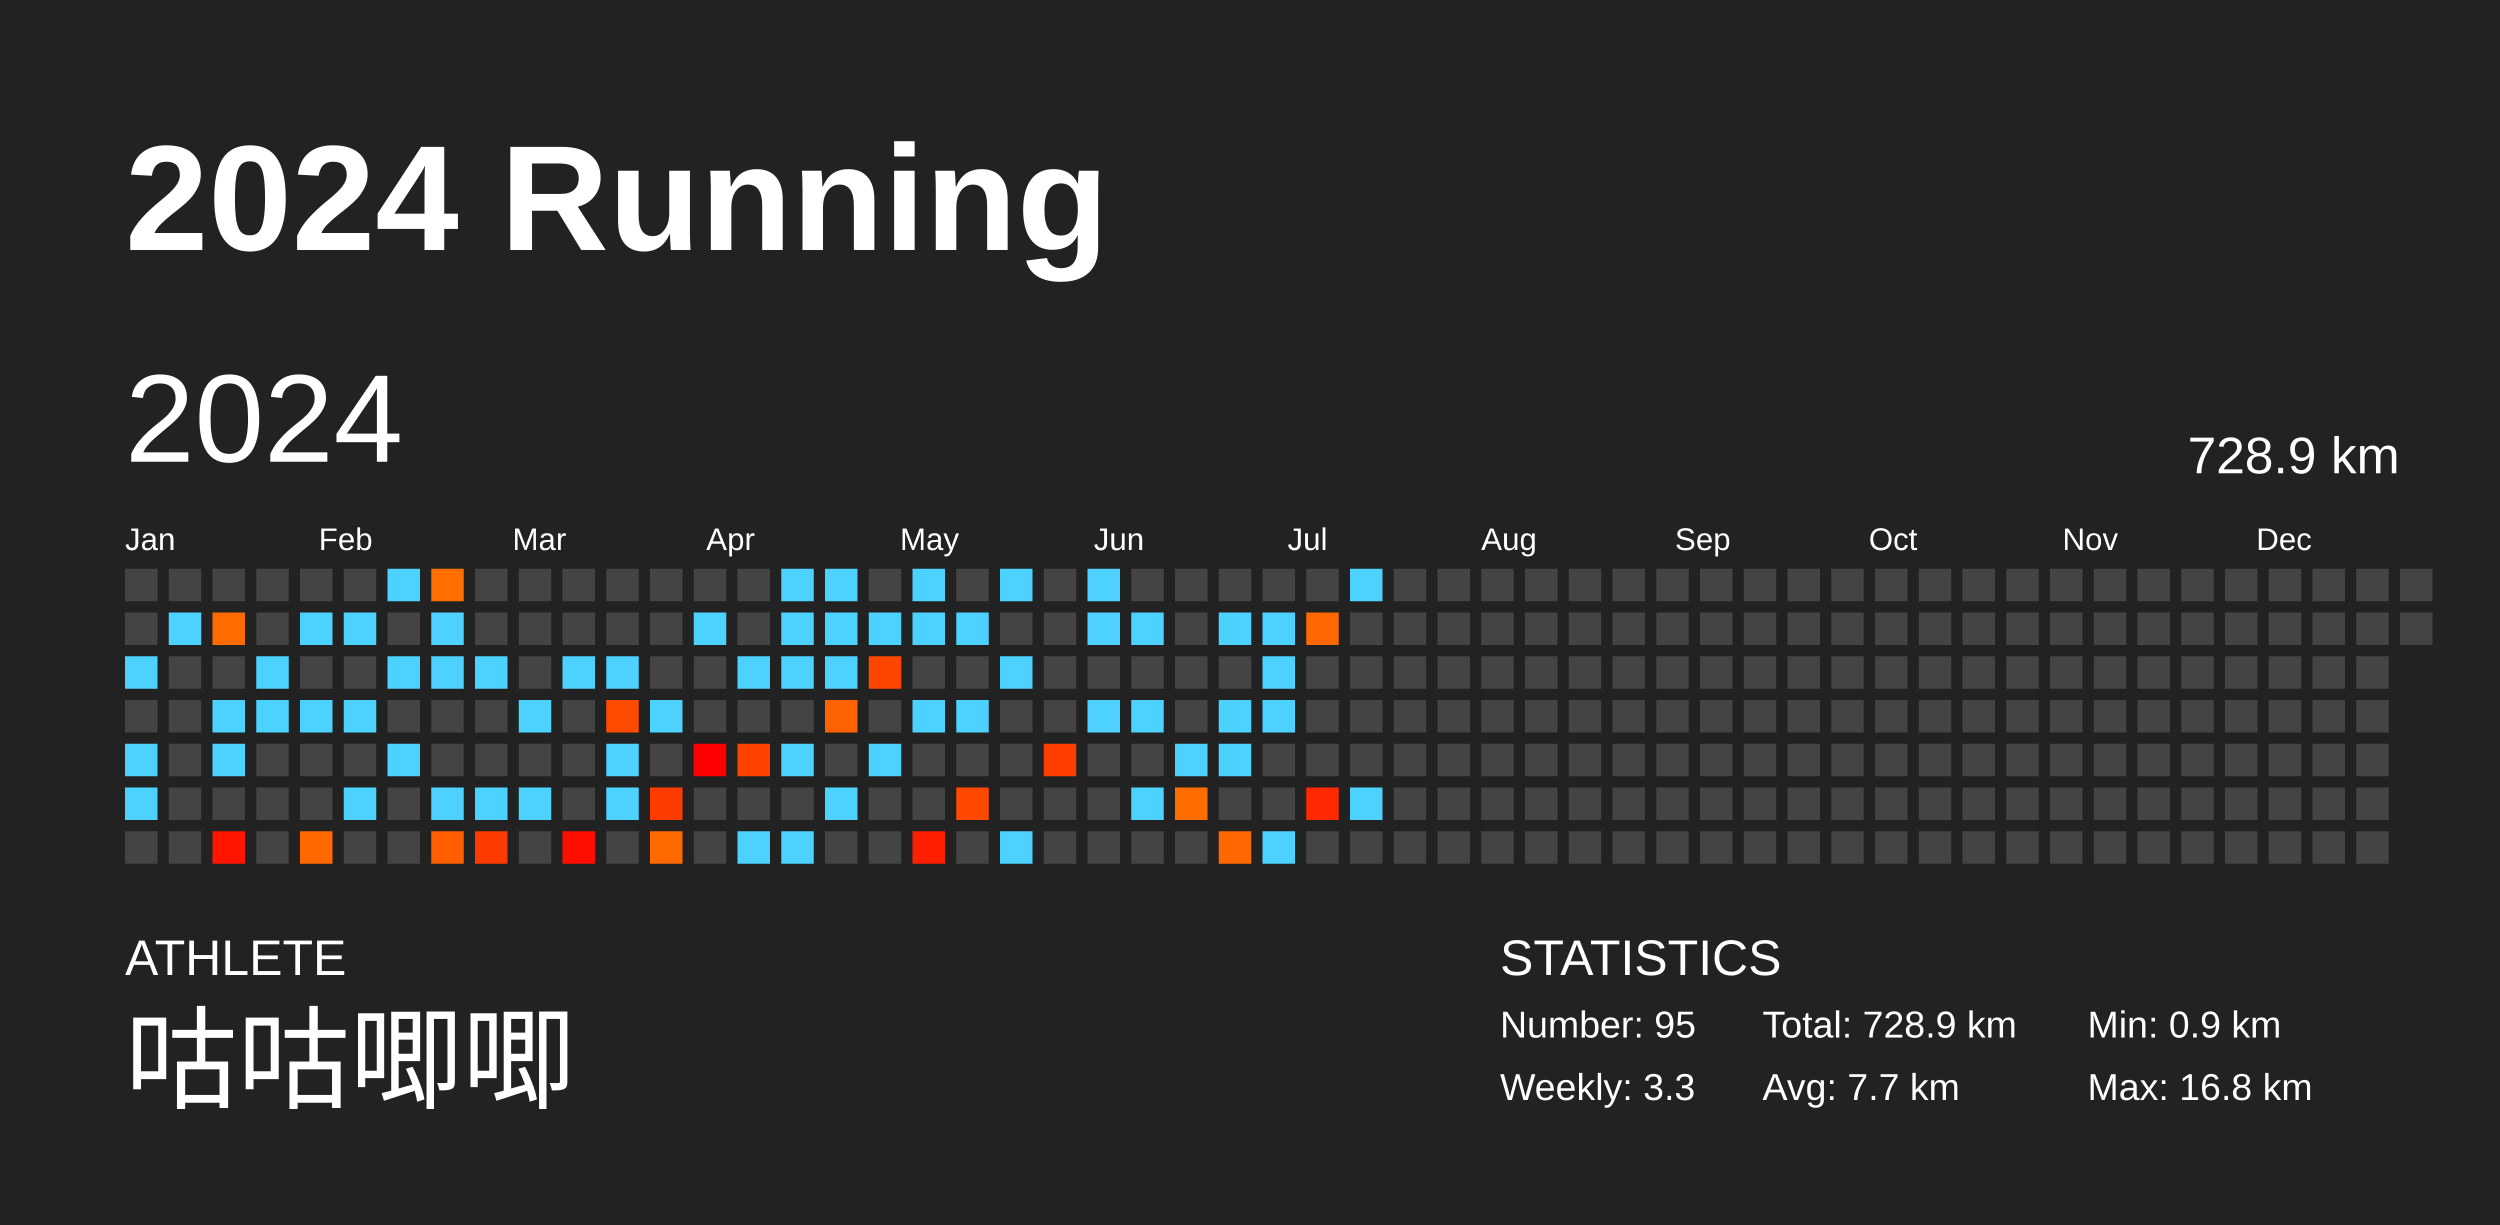
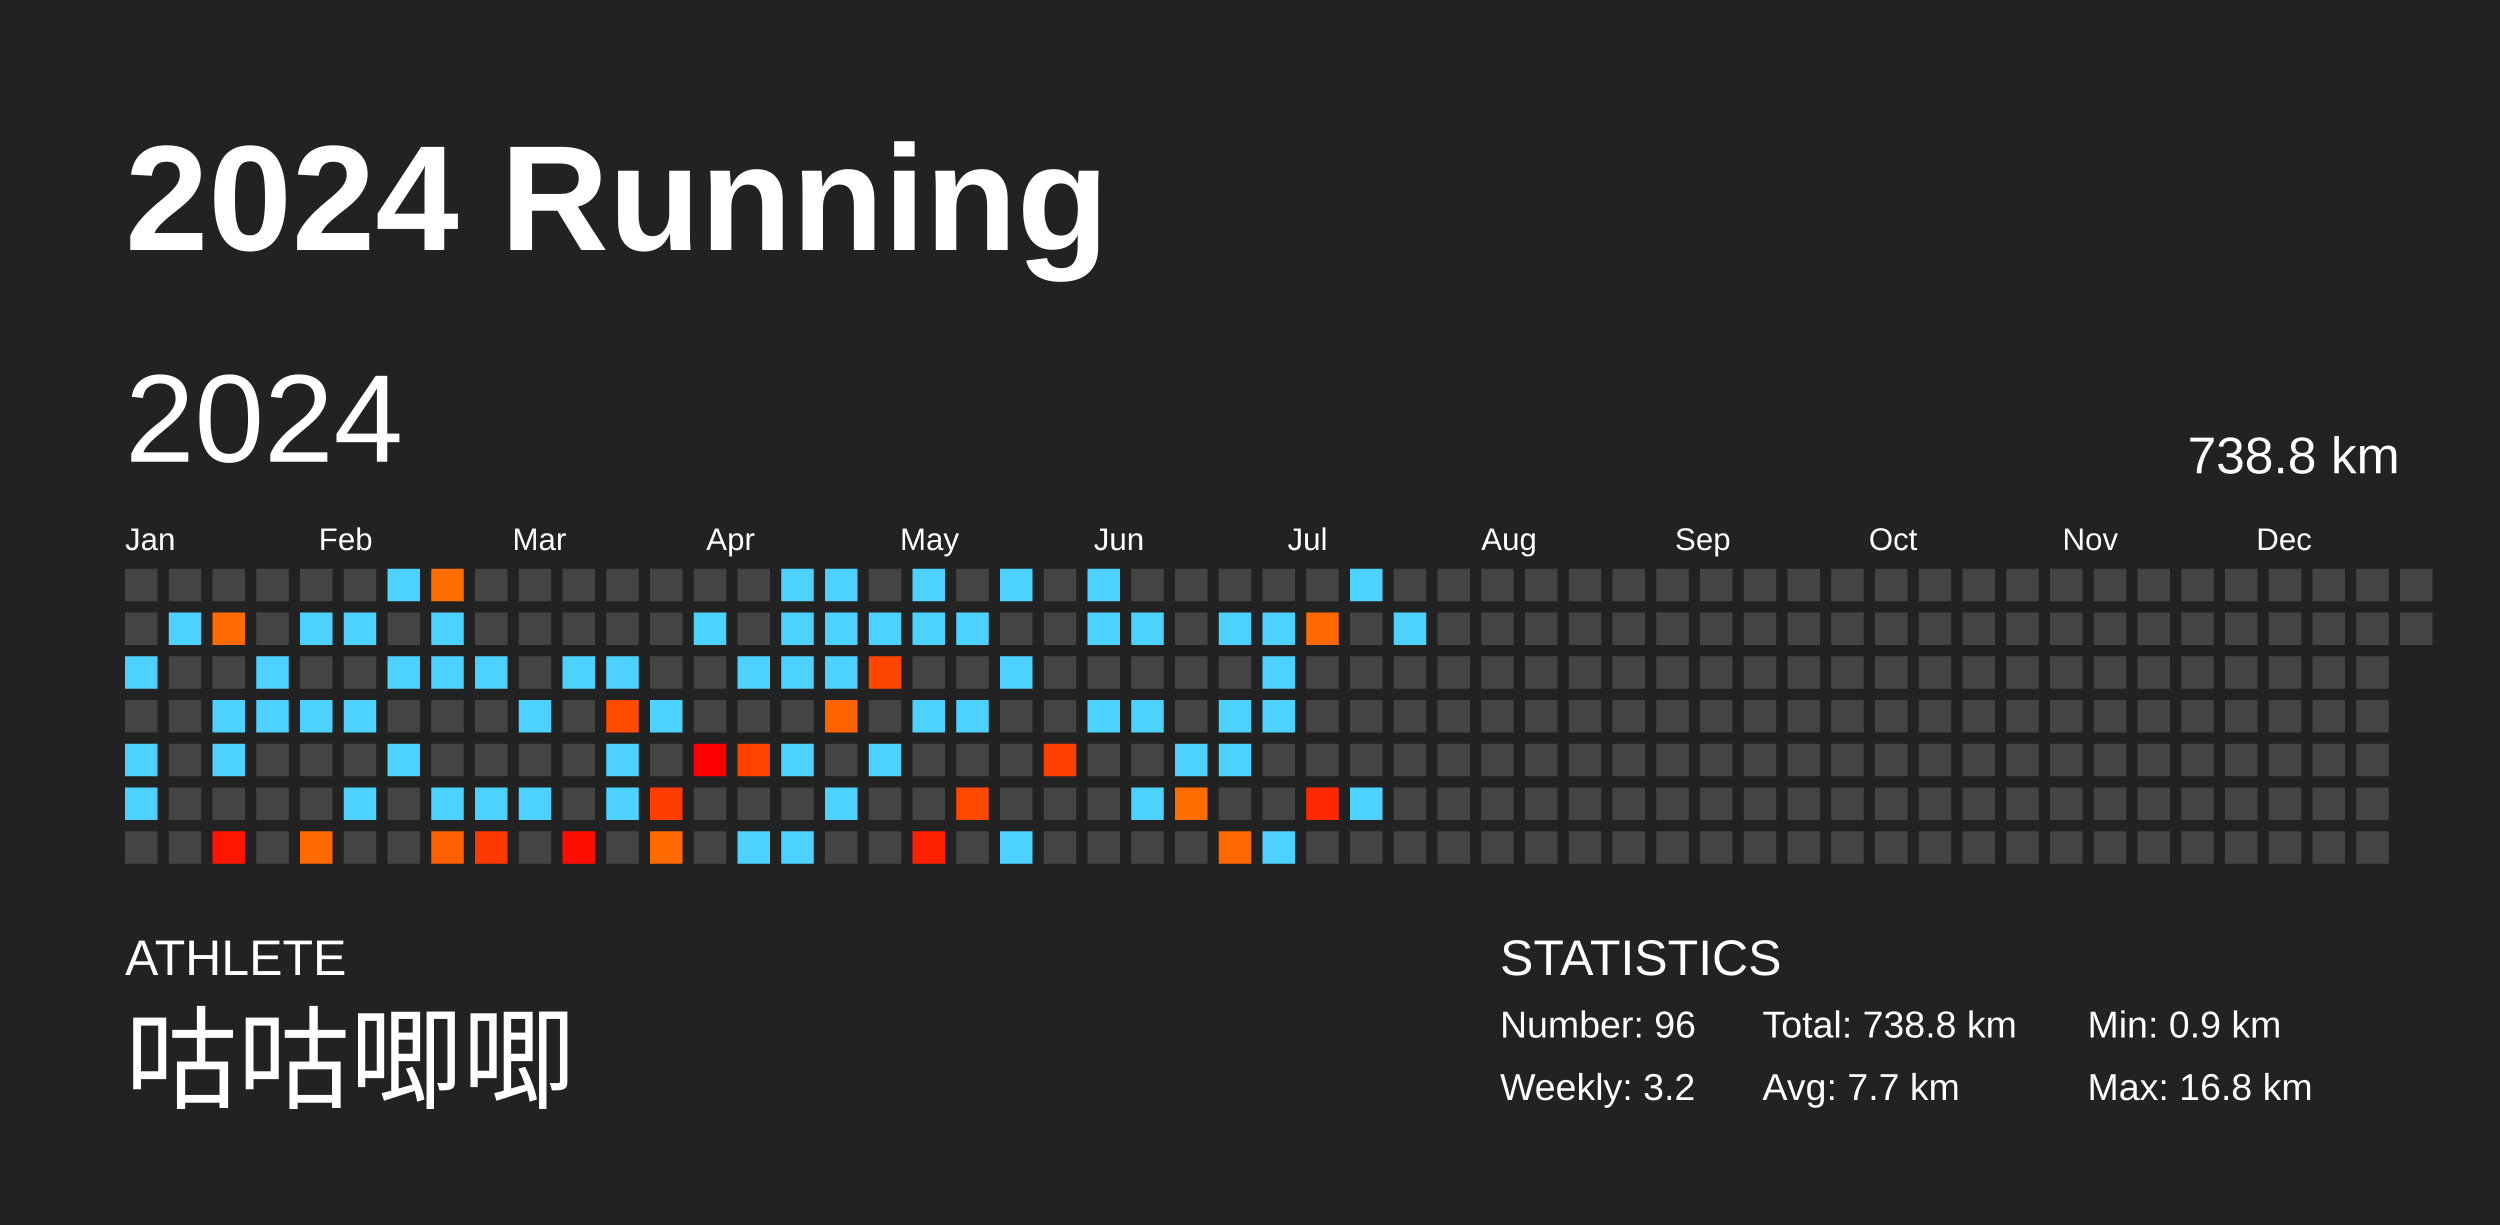
<svg xmlns="http://www.w3.org/2000/svg" baseProfile="full" height="98mm" version="1.1" viewBox="0,0,200,98" width="200mm">
  <defs />
  <rect fill="#222222" height="98" width="200" x="0" y="0" />
  <text fill="#FFFFFF" style="font-size:12px; font-family:Arial; font-weight:bold;" x="10" y="20">2024 Running</text>
  <text fill="#FFFFFF" style="font-size:4px; font-family:Arial" x="10" y="78">ATHLETE</text>
  <text fill="#FFFFFF" style="font-size:9px; font-family:Arial" x="10" y="88">咕咕唧唧</text>
  <text fill="#FFFFFF" style="font-size:4px; font-family:Arial" x="120" y="78">STATISTICS</text>
-   <text fill="#FFFFFF" style="font-size:3px; font-family:Arial" x="120" y="83">Number: 95</text>
-   <text fill="#FFFFFF" style="font-size:3px; font-family:Arial" x="120" y="88">Weekly: 3.3</text>
-   <text fill="#FFFFFF" style="font-size:3px; font-family:Arial" x="141" y="83">Total: 728.9 km</text>
+   <text fill="#FFFFFF" style="font-size:3px; font-family:Arial" x="120" y="83">Number: 96</text>
+   <text fill="#FFFFFF" style="font-size:3px; font-family:Arial" x="120" y="88">Weekly: 3.2</text>
+   <text fill="#FFFFFF" style="font-size:3px; font-family:Arial" x="141" y="83">Total: 738.8 km</text>
  <text fill="#FFFFFF" style="font-size:3px; font-family:Arial" x="141" y="88">Avg: 7.7 km</text>
  <text fill="#FFFFFF" style="font-size:3px; font-family:Arial" x="167" y="83">Min: 0.9 km</text>
  <text fill="#FFFFFF" style="font-size:3px; font-family:Arial" x="167" y="88">Max: 16.8 km</text>
  <text dominant-baseline="hanging" fill="#FFFFFF" style="font-size:10.0px; font-family:Arial;" x="10" y="30">2024</text>
-   <text dominant-baseline="hanging" fill="#FFFFFF" style="font-size:4.125px; font-family:Arial;" x="175" y="35">728.9 km</text>
+   <text dominant-baseline="hanging" fill="#FFFFFF" style="font-size:4.125px; font-family:Arial;" x="175" y="35">738.8 km</text>
  <text fill="#FFFFFF" style="font-size:2.5px; font-family:Arial" x="10.0" y="44">Jan</text>
  <text fill="#FFFFFF" style="font-size:2.5px; font-family:Arial" x="25.5" y="44">Feb</text>
  <text fill="#FFFFFF" style="font-size:2.5px; font-family:Arial" x="41.0" y="44">Mar</text>
  <text fill="#FFFFFF" style="font-size:2.5px; font-family:Arial" x="56.5" y="44">Apr</text>
  <text fill="#FFFFFF" style="font-size:2.5px; font-family:Arial" x="72.0" y="44">May</text>
  <text fill="#FFFFFF" style="font-size:2.5px; font-family:Arial" x="87.5" y="44">Jun</text>
  <text fill="#FFFFFF" style="font-size:2.5px; font-family:Arial" x="103.0" y="44">Jul</text>
  <text fill="#FFFFFF" style="font-size:2.5px; font-family:Arial" x="118.5" y="44">Aug</text>
  <text fill="#FFFFFF" style="font-size:2.5px; font-family:Arial" x="134.0" y="44">Sep</text>
  <text fill="#FFFFFF" style="font-size:2.5px; font-family:Arial" x="149.5" y="44">Oct</text>
  <text fill="#FFFFFF" style="font-size:2.5px; font-family:Arial" x="165.0" y="44">Nov</text>
  <text fill="#FFFFFF" style="font-size:2.5px; font-family:Arial" x="180.5" y="44">Dec</text>
  <rect fill="#444444" height="2.6" width="2.6" x="10.0" y="45.5" />
  <rect fill="#444444" height="2.6" width="2.6" x="10.0" y="49.0" />
  <rect fill="#4dd2ff" height="2.6" width="2.6" x="10.0" y="52.5" />
  <rect fill="#444444" height="2.6" width="2.6" x="10.0" y="56.0" />
  <rect fill="#4dd2ff" height="2.6" width="2.6" x="10.0" y="59.5" />
  <rect fill="#4dd2ff" height="2.6" width="2.6" x="10.0" y="63.0" />
  <rect fill="#444444" height="2.6" width="2.6" x="10.0" y="66.5" />
  <rect fill="#444444" height="2.6" width="2.6" x="13.5" y="45.5" />
  <rect fill="#4dd2ff" height="2.6" width="2.6" x="13.5" y="49.0" />
  <rect fill="#444444" height="2.6" width="2.6" x="13.5" y="52.5" />
  <rect fill="#444444" height="2.6" width="2.6" x="13.5" y="56.0" />
  <rect fill="#444444" height="2.6" width="2.6" x="13.5" y="59.5" />
  <rect fill="#444444" height="2.6" width="2.6" x="13.5" y="63.0" />
  <rect fill="#444444" height="2.6" width="2.6" x="13.5" y="66.5" />
  <rect fill="#444444" height="2.6" width="2.6" x="17.0" y="45.5" />
  <rect fill="#ff6b00" height="2.6" width="2.6" x="17.0" y="49.0" />
  <rect fill="#444444" height="2.6" width="2.6" x="17.0" y="52.5" />
  <rect fill="#4dd2ff" height="2.6" width="2.6" x="17.0" y="56.0" />
  <rect fill="#4dd2ff" height="2.6" width="2.6" x="17.0" y="59.5" />
  <rect fill="#444444" height="2.6" width="2.6" x="17.0" y="63.0" />
  <rect fill="#ff1500" height="2.6" width="2.6" x="17.0" y="66.5" />
  <rect fill="#444444" height="2.6" width="2.6" x="20.5" y="45.5" />
  <rect fill="#444444" height="2.6" width="2.6" x="20.5" y="49.0" />
  <rect fill="#4dd2ff" height="2.6" width="2.6" x="20.5" y="52.5" />
  <rect fill="#4dd2ff" height="2.6" width="2.6" x="20.5" y="56.0" />
  <rect fill="#444444" height="2.6" width="2.6" x="20.5" y="59.5" />
  <rect fill="#444444" height="2.6" width="2.6" x="20.5" y="63.0" />
  <rect fill="#444444" height="2.6" width="2.6" x="20.5" y="66.5" />
  <rect fill="#444444" height="2.6" width="2.6" x="24.0" y="45.5" />
  <rect fill="#4dd2ff" height="2.6" width="2.6" x="24.0" y="49.0" />
  <rect fill="#444444" height="2.6" width="2.6" x="24.0" y="52.5" />
  <rect fill="#4dd2ff" height="2.6" width="2.6" x="24.0" y="56.0" />
  <rect fill="#444444" height="2.6" width="2.6" x="24.0" y="59.5" />
  <rect fill="#444444" height="2.6" width="2.6" x="24.0" y="63.0" />
  <rect fill="#ff6900" height="2.6" width="2.6" x="24.0" y="66.5" />
  <rect fill="#444444" height="2.6" width="2.6" x="27.5" y="45.5" />
  <rect fill="#4dd2ff" height="2.6" width="2.6" x="27.5" y="49.0" />
  <rect fill="#444444" height="2.6" width="2.6" x="27.5" y="52.5" />
  <rect fill="#4dd2ff" height="2.6" width="2.6" x="27.5" y="56.0" />
  <rect fill="#444444" height="2.6" width="2.6" x="27.5" y="59.5" />
  <rect fill="#4dd2ff" height="2.6" width="2.6" x="27.5" y="63.0" />
  <rect fill="#444444" height="2.6" width="2.6" x="27.5" y="66.5" />
  <rect fill="#4dd2ff" height="2.6" width="2.6" x="31.0" y="45.5" />
  <rect fill="#444444" height="2.6" width="2.6" x="31.0" y="49.0" />
  <rect fill="#4dd2ff" height="2.6" width="2.6" x="31.0" y="52.5" />
  <rect fill="#444444" height="2.6" width="2.6" x="31.0" y="56.0" />
  <rect fill="#4dd2ff" height="2.6" width="2.6" x="31.0" y="59.5" />
  <rect fill="#444444" height="2.6" width="2.6" x="31.0" y="63.0" />
  <rect fill="#444444" height="2.6" width="2.6" x="31.0" y="66.5" />
  <rect fill="#ff6e00" height="2.6" width="2.6" x="34.5" y="45.5" />
  <rect fill="#4dd2ff" height="2.6" width="2.6" x="34.5" y="49.0" />
  <rect fill="#4dd2ff" height="2.6" width="2.6" x="34.5" y="52.5" />
  <rect fill="#444444" height="2.6" width="2.6" x="34.5" y="56.0" />
  <rect fill="#444444" height="2.6" width="2.6" x="34.5" y="59.5" />
  <rect fill="#4dd2ff" height="2.6" width="2.6" x="34.5" y="63.0" />
  <rect fill="#ff5f00" height="2.6" width="2.6" x="34.5" y="66.5" />
  <rect fill="#444444" height="2.6" width="2.6" x="38.0" y="45.5" />
  <rect fill="#444444" height="2.6" width="2.6" x="38.0" y="49.0" />
  <rect fill="#4dd2ff" height="2.6" width="2.6" x="38.0" y="52.5" />
  <rect fill="#444444" height="2.6" width="2.6" x="38.0" y="56.0" />
  <rect fill="#444444" height="2.6" width="2.6" x="38.0" y="59.5" />
  <rect fill="#4dd2ff" height="2.6" width="2.6" x="38.0" y="63.0" />
  <rect fill="#ff3a00" height="2.6" width="2.6" x="38.0" y="66.5" />
  <rect fill="#444444" height="2.6" width="2.6" x="41.5" y="45.5" />
  <rect fill="#444444" height="2.6" width="2.6" x="41.5" y="49.0" />
  <rect fill="#444444" height="2.6" width="2.6" x="41.5" y="52.5" />
  <rect fill="#4dd2ff" height="2.6" width="2.6" x="41.5" y="56.0" />
  <rect fill="#444444" height="2.6" width="2.6" x="41.5" y="59.5" />
  <rect fill="#4dd2ff" height="2.6" width="2.6" x="41.5" y="63.0" />
  <rect fill="#444444" height="2.6" width="2.6" x="41.5" y="66.5" />
  <rect fill="#444444" height="2.6" width="2.6" x="45.0" y="45.5" />
  <rect fill="#444444" height="2.6" width="2.6" x="45.0" y="49.0" />
  <rect fill="#4dd2ff" height="2.6" width="2.6" x="45.0" y="52.5" />
  <rect fill="#444444" height="2.6" width="2.6" x="45.0" y="56.0" />
  <rect fill="#444444" height="2.6" width="2.6" x="45.0" y="59.5" />
  <rect fill="#444444" height="2.6" width="2.6" x="45.0" y="63.0" />
  <rect fill="#ff0e00" height="2.6" width="2.6" x="45.0" y="66.5" />
  <rect fill="#444444" height="2.6" width="2.6" x="48.5" y="45.5" />
  <rect fill="#444444" height="2.6" width="2.6" x="48.5" y="49.0" />
  <rect fill="#4dd2ff" height="2.6" width="2.6" x="48.5" y="52.5" />
  <rect fill="#ff4b00" height="2.6" width="2.6" x="48.5" y="56.0" />
  <rect fill="#4dd2ff" height="2.6" width="2.6" x="48.5" y="59.5" />
  <rect fill="#4dd2ff" height="2.6" width="2.6" x="48.5" y="63.0" />
  <rect fill="#444444" height="2.6" width="2.6" x="48.5" y="66.5" />
  <rect fill="#444444" height="2.6" width="2.6" x="52.0" y="45.5" />
  <rect fill="#444444" height="2.6" width="2.6" x="52.0" y="49.0" />
  <rect fill="#444444" height="2.6" width="2.6" x="52.0" y="52.5" />
  <rect fill="#4dd2ff" height="2.6" width="2.6" x="52.0" y="56.0" />
  <rect fill="#444444" height="2.6" width="2.6" x="52.0" y="59.5" />
  <rect fill="#ff3c00" height="2.6" width="2.6" x="52.0" y="63.0" />
  <rect fill="#ff6a00" height="2.6" width="2.6" x="52.0" y="66.5" />
  <rect fill="#444444" height="2.6" width="2.6" x="55.5" y="45.5" />
  <rect fill="#4dd2ff" height="2.6" width="2.6" x="55.5" y="49.0" />
  <rect fill="#444444" height="2.6" width="2.6" x="55.5" y="52.5" />
  <rect fill="#444444" height="2.6" width="2.6" x="55.5" y="56.0" />
  <rect fill="#ff0000" height="2.6" width="2.6" x="55.5" y="59.5" />
  <rect fill="#444444" height="2.6" width="2.6" x="55.5" y="63.0" />
  <rect fill="#444444" height="2.6" width="2.6" x="55.5" y="66.5" />
  <rect fill="#444444" height="2.6" width="2.6" x="59.0" y="45.5" />
  <rect fill="#444444" height="2.6" width="2.6" x="59.0" y="49.0" />
  <rect fill="#4dd2ff" height="2.6" width="2.6" x="59.0" y="52.5" />
  <rect fill="#444444" height="2.6" width="2.6" x="59.0" y="56.0" />
  <rect fill="#ff4200" height="2.6" width="2.6" x="59.0" y="59.5" />
  <rect fill="#444444" height="2.6" width="2.6" x="59.0" y="63.0" />
  <rect fill="#4dd2ff" height="2.6" width="2.6" x="59.0" y="66.5" />
  <rect fill="#4dd2ff" height="2.6" width="2.6" x="62.5" y="45.5" />
  <rect fill="#4dd2ff" height="2.6" width="2.6" x="62.5" y="49.0" />
  <rect fill="#4dd2ff" height="2.6" width="2.6" x="62.5" y="52.5" />
  <rect fill="#444444" height="2.6" width="2.6" x="62.5" y="56.0" />
  <rect fill="#4dd2ff" height="2.6" width="2.6" x="62.5" y="59.5" />
  <rect fill="#444444" height="2.6" width="2.6" x="62.5" y="63.0" />
  <rect fill="#4dd2ff" height="2.6" width="2.6" x="62.5" y="66.5" />
  <rect fill="#4dd2ff" height="2.6" width="2.6" x="66.0" y="45.5" />
  <rect fill="#4dd2ff" height="2.6" width="2.6" x="66.0" y="49.0" />
  <rect fill="#4dd2ff" height="2.6" width="2.6" x="66.0" y="52.5" />
  <rect fill="#ff6200" height="2.6" width="2.6" x="66.0" y="56.0" />
  <rect fill="#444444" height="2.6" width="2.6" x="66.0" y="59.5" />
  <rect fill="#4dd2ff" height="2.6" width="2.6" x="66.0" y="63.0" />
  <rect fill="#444444" height="2.6" width="2.6" x="66.0" y="66.5" />
  <rect fill="#444444" height="2.6" width="2.6" x="69.5" y="45.5" />
  <rect fill="#4dd2ff" height="2.6" width="2.6" x="69.5" y="49.0" />
  <rect fill="#ff4600" height="2.6" width="2.6" x="69.5" y="52.5" />
  <rect fill="#444444" height="2.6" width="2.6" x="69.5" y="56.0" />
  <rect fill="#4dd2ff" height="2.6" width="2.6" x="69.5" y="59.5" />
  <rect fill="#444444" height="2.6" width="2.6" x="69.5" y="63.0" />
  <rect fill="#444444" height="2.6" width="2.6" x="69.5" y="66.5" />
  <rect fill="#4dd2ff" height="2.6" width="2.6" x="73.0" y="45.5" />
  <rect fill="#4dd2ff" height="2.6" width="2.6" x="73.0" y="49.0" />
  <rect fill="#444444" height="2.6" width="2.6" x="73.0" y="52.5" />
  <rect fill="#4dd2ff" height="2.6" width="2.6" x="73.0" y="56.0" />
  <rect fill="#444444" height="2.6" width="2.6" x="73.0" y="59.5" />
  <rect fill="#444444" height="2.6" width="2.6" x="73.0" y="63.0" />
  <rect fill="#ff2000" height="2.6" width="2.6" x="73.0" y="66.5" />
  <rect fill="#444444" height="2.6" width="2.6" x="76.5" y="45.5" />
  <rect fill="#4dd2ff" height="2.6" width="2.6" x="76.5" y="49.0" />
  <rect fill="#444444" height="2.6" width="2.6" x="76.5" y="52.5" />
  <rect fill="#4dd2ff" height="2.6" width="2.6" x="76.5" y="56.0" />
  <rect fill="#444444" height="2.6" width="2.6" x="76.5" y="59.5" />
  <rect fill="#ff4900" height="2.6" width="2.6" x="76.5" y="63.0" />
  <rect fill="#444444" height="2.6" width="2.6" x="76.5" y="66.5" />
  <rect fill="#4dd2ff" height="2.6" width="2.6" x="80.0" y="45.5" />
  <rect fill="#444444" height="2.6" width="2.6" x="80.0" y="49.0" />
  <rect fill="#4dd2ff" height="2.6" width="2.6" x="80.0" y="52.5" />
  <rect fill="#444444" height="2.6" width="2.6" x="80.0" y="56.0" />
  <rect fill="#444444" height="2.6" width="2.6" x="80.0" y="59.5" />
  <rect fill="#444444" height="2.6" width="2.6" x="80.0" y="63.0" />
  <rect fill="#4dd2ff" height="2.6" width="2.6" x="80.0" y="66.5" />
  <rect fill="#444444" height="2.6" width="2.6" x="83.5" y="45.5" />
  <rect fill="#444444" height="2.6" width="2.6" x="83.5" y="49.0" />
  <rect fill="#444444" height="2.6" width="2.6" x="83.5" y="52.5" />
  <rect fill="#444444" height="2.6" width="2.6" x="83.5" y="56.0" />
  <rect fill="#ff3e00" height="2.6" width="2.6" x="83.5" y="59.5" />
  <rect fill="#444444" height="2.6" width="2.6" x="83.5" y="63.0" />
  <rect fill="#444444" height="2.6" width="2.6" x="83.5" y="66.5" />
  <rect fill="#4dd2ff" height="2.6" width="2.6" x="87.0" y="45.5" />
  <rect fill="#4dd2ff" height="2.6" width="2.6" x="87.0" y="49.0" />
  <rect fill="#444444" height="2.6" width="2.6" x="87.0" y="52.5" />
  <rect fill="#4dd2ff" height="2.6" width="2.6" x="87.0" y="56.0" />
  <rect fill="#444444" height="2.6" width="2.6" x="87.0" y="59.5" />
  <rect fill="#444444" height="2.6" width="2.6" x="87.0" y="63.0" />
  <rect fill="#444444" height="2.6" width="2.6" x="87.0" y="66.5" />
  <rect fill="#444444" height="2.6" width="2.6" x="90.5" y="45.5" />
  <rect fill="#4dd2ff" height="2.6" width="2.6" x="90.5" y="49.0" />
  <rect fill="#444444" height="2.6" width="2.6" x="90.5" y="52.5" />
  <rect fill="#4dd2ff" height="2.6" width="2.6" x="90.5" y="56.0" />
  <rect fill="#444444" height="2.6" width="2.6" x="90.5" y="59.5" />
  <rect fill="#4dd2ff" height="2.6" width="2.6" x="90.5" y="63.0" />
  <rect fill="#444444" height="2.6" width="2.6" x="90.5" y="66.5" />
  <rect fill="#444444" height="2.6" width="2.6" x="94.0" y="45.5" />
  <rect fill="#444444" height="2.6" width="2.6" x="94.0" y="49.0" />
  <rect fill="#444444" height="2.6" width="2.6" x="94.0" y="52.5" />
  <rect fill="#444444" height="2.6" width="2.6" x="94.0" y="56.0" />
  <rect fill="#4dd2ff" height="2.6" width="2.6" x="94.0" y="59.5" />
  <rect fill="#ff6d00" height="2.6" width="2.6" x="94.0" y="63.0" />
  <rect fill="#444444" height="2.6" width="2.6" x="94.0" y="66.5" />
  <rect fill="#444444" height="2.6" width="2.6" x="97.5" y="45.5" />
  <rect fill="#4dd2ff" height="2.6" width="2.6" x="97.5" y="49.0" />
  <rect fill="#444444" height="2.6" width="2.6" x="97.5" y="52.5" />
  <rect fill="#4dd2ff" height="2.6" width="2.6" x="97.5" y="56.0" />
  <rect fill="#4dd2ff" height="2.6" width="2.6" x="97.5" y="59.5" />
  <rect fill="#444444" height="2.6" width="2.6" x="97.5" y="63.0" />
  <rect fill="#ff6700" height="2.6" width="2.6" x="97.5" y="66.5" />
  <rect fill="#444444" height="2.6" width="2.6" x="101.0" y="45.5" />
  <rect fill="#4dd2ff" height="2.6" width="2.6" x="101.0" y="49.0" />
  <rect fill="#4dd2ff" height="2.6" width="2.6" x="101.0" y="52.5" />
  <rect fill="#4dd2ff" height="2.6" width="2.6" x="101.0" y="56.0" />
  <rect fill="#444444" height="2.6" width="2.6" x="101.0" y="59.5" />
  <rect fill="#444444" height="2.6" width="2.6" x="101.0" y="63.0" />
  <rect fill="#4dd2ff" height="2.6" width="2.6" x="101.0" y="66.5" />
  <rect fill="#444444" height="2.6" width="2.6" x="104.5" y="45.5" />
  <rect fill="#ff6800" height="2.6" width="2.6" x="104.5" y="49.0" />
  <rect fill="#444444" height="2.6" width="2.6" x="104.5" y="52.5" />
  <rect fill="#444444" height="2.6" width="2.6" x="104.5" y="56.0" />
  <rect fill="#444444" height="2.6" width="2.6" x="104.5" y="59.5" />
  <rect fill="#ff2900" height="2.6" width="2.6" x="104.5" y="63.0" />
  <rect fill="#444444" height="2.6" width="2.6" x="104.5" y="66.5" />
  <rect fill="#4dd2ff" height="2.6" width="2.6" x="108.0" y="45.5" />
  <rect fill="#444444" height="2.6" width="2.6" x="108.0" y="49.0" />
  <rect fill="#444444" height="2.6" width="2.6" x="108.0" y="52.5" />
  <rect fill="#444444" height="2.6" width="2.6" x="108.0" y="56.0" />
  <rect fill="#444444" height="2.6" width="2.6" x="108.0" y="59.5" />
  <rect fill="#4dd2ff" height="2.6" width="2.6" x="108.0" y="63.0" />
  <rect fill="#444444" height="2.6" width="2.6" x="108.0" y="66.5" />
  <rect fill="#444444" height="2.6" width="2.6" x="111.5" y="45.5" />
-   <rect fill="#444444" height="2.6" width="2.6" x="111.5" y="49.0" />
+   <rect fill="#4dd2ff" height="2.6" width="2.6" x="111.5" y="49.0" />
  <rect fill="#444444" height="2.6" width="2.6" x="111.5" y="52.5" />
  <rect fill="#444444" height="2.6" width="2.6" x="111.5" y="56.0" />
  <rect fill="#444444" height="2.6" width="2.6" x="111.5" y="59.5" />
  <rect fill="#444444" height="2.6" width="2.6" x="111.5" y="63.0" />
  <rect fill="#444444" height="2.6" width="2.6" x="111.5" y="66.5" />
  <rect fill="#444444" height="2.6" width="2.6" x="115.0" y="45.5" />
  <rect fill="#444444" height="2.6" width="2.6" x="115.0" y="49.0" />
  <rect fill="#444444" height="2.6" width="2.6" x="115.0" y="52.5" />
  <rect fill="#444444" height="2.6" width="2.6" x="115.0" y="56.0" />
  <rect fill="#444444" height="2.6" width="2.6" x="115.0" y="59.5" />
  <rect fill="#444444" height="2.6" width="2.6" x="115.0" y="63.0" />
  <rect fill="#444444" height="2.6" width="2.6" x="115.0" y="66.5" />
  <rect fill="#444444" height="2.6" width="2.6" x="118.5" y="45.5" />
  <rect fill="#444444" height="2.6" width="2.6" x="118.5" y="49.0" />
  <rect fill="#444444" height="2.6" width="2.6" x="118.5" y="52.5" />
  <rect fill="#444444" height="2.6" width="2.6" x="118.5" y="56.0" />
  <rect fill="#444444" height="2.6" width="2.6" x="118.5" y="59.5" />
  <rect fill="#444444" height="2.6" width="2.6" x="118.5" y="63.0" />
  <rect fill="#444444" height="2.6" width="2.6" x="118.5" y="66.5" />
  <rect fill="#444444" height="2.6" width="2.6" x="122.0" y="45.5" />
  <rect fill="#444444" height="2.6" width="2.6" x="122.0" y="49.0" />
  <rect fill="#444444" height="2.6" width="2.6" x="122.0" y="52.5" />
  <rect fill="#444444" height="2.6" width="2.6" x="122.0" y="56.0" />
  <rect fill="#444444" height="2.6" width="2.6" x="122.0" y="59.5" />
  <rect fill="#444444" height="2.6" width="2.6" x="122.0" y="63.0" />
  <rect fill="#444444" height="2.6" width="2.6" x="122.0" y="66.5" />
  <rect fill="#444444" height="2.6" width="2.6" x="125.5" y="45.5" />
  <rect fill="#444444" height="2.6" width="2.6" x="125.5" y="49.0" />
  <rect fill="#444444" height="2.6" width="2.6" x="125.5" y="52.5" />
  <rect fill="#444444" height="2.6" width="2.6" x="125.5" y="56.0" />
  <rect fill="#444444" height="2.6" width="2.6" x="125.5" y="59.5" />
  <rect fill="#444444" height="2.6" width="2.6" x="125.5" y="63.0" />
  <rect fill="#444444" height="2.6" width="2.6" x="125.5" y="66.5" />
  <rect fill="#444444" height="2.6" width="2.6" x="129.0" y="45.5" />
  <rect fill="#444444" height="2.6" width="2.6" x="129.0" y="49.0" />
  <rect fill="#444444" height="2.6" width="2.6" x="129.0" y="52.5" />
  <rect fill="#444444" height="2.6" width="2.6" x="129.0" y="56.0" />
  <rect fill="#444444" height="2.6" width="2.6" x="129.0" y="59.5" />
  <rect fill="#444444" height="2.6" width="2.6" x="129.0" y="63.0" />
  <rect fill="#444444" height="2.6" width="2.6" x="129.0" y="66.5" />
  <rect fill="#444444" height="2.6" width="2.6" x="132.5" y="45.5" />
  <rect fill="#444444" height="2.6" width="2.6" x="132.5" y="49.0" />
  <rect fill="#444444" height="2.6" width="2.6" x="132.5" y="52.5" />
  <rect fill="#444444" height="2.6" width="2.6" x="132.5" y="56.0" />
  <rect fill="#444444" height="2.6" width="2.6" x="132.5" y="59.5" />
  <rect fill="#444444" height="2.6" width="2.6" x="132.5" y="63.0" />
  <rect fill="#444444" height="2.6" width="2.6" x="132.5" y="66.5" />
  <rect fill="#444444" height="2.6" width="2.6" x="136.0" y="45.5" />
  <rect fill="#444444" height="2.6" width="2.6" x="136.0" y="49.0" />
  <rect fill="#444444" height="2.6" width="2.6" x="136.0" y="52.5" />
  <rect fill="#444444" height="2.6" width="2.6" x="136.0" y="56.0" />
  <rect fill="#444444" height="2.6" width="2.6" x="136.0" y="59.5" />
  <rect fill="#444444" height="2.6" width="2.6" x="136.0" y="63.0" />
  <rect fill="#444444" height="2.6" width="2.6" x="136.0" y="66.5" />
  <rect fill="#444444" height="2.6" width="2.6" x="139.5" y="45.5" />
  <rect fill="#444444" height="2.6" width="2.6" x="139.5" y="49.0" />
  <rect fill="#444444" height="2.6" width="2.6" x="139.5" y="52.5" />
  <rect fill="#444444" height="2.6" width="2.6" x="139.5" y="56.0" />
  <rect fill="#444444" height="2.6" width="2.6" x="139.5" y="59.5" />
  <rect fill="#444444" height="2.6" width="2.6" x="139.5" y="63.0" />
  <rect fill="#444444" height="2.6" width="2.6" x="139.5" y="66.5" />
  <rect fill="#444444" height="2.6" width="2.6" x="143.0" y="45.5" />
  <rect fill="#444444" height="2.6" width="2.6" x="143.0" y="49.0" />
  <rect fill="#444444" height="2.6" width="2.6" x="143.0" y="52.5" />
  <rect fill="#444444" height="2.6" width="2.6" x="143.0" y="56.0" />
  <rect fill="#444444" height="2.6" width="2.6" x="143.0" y="59.5" />
  <rect fill="#444444" height="2.6" width="2.6" x="143.0" y="63.0" />
  <rect fill="#444444" height="2.6" width="2.6" x="143.0" y="66.5" />
  <rect fill="#444444" height="2.6" width="2.6" x="146.5" y="45.5" />
  <rect fill="#444444" height="2.6" width="2.6" x="146.5" y="49.0" />
  <rect fill="#444444" height="2.6" width="2.6" x="146.5" y="52.5" />
  <rect fill="#444444" height="2.6" width="2.6" x="146.5" y="56.0" />
  <rect fill="#444444" height="2.6" width="2.6" x="146.5" y="59.5" />
  <rect fill="#444444" height="2.6" width="2.6" x="146.5" y="63.0" />
  <rect fill="#444444" height="2.6" width="2.6" x="146.5" y="66.5" />
  <rect fill="#444444" height="2.6" width="2.6" x="150.0" y="45.5" />
  <rect fill="#444444" height="2.6" width="2.6" x="150.0" y="49.0" />
  <rect fill="#444444" height="2.6" width="2.6" x="150.0" y="52.5" />
  <rect fill="#444444" height="2.6" width="2.6" x="150.0" y="56.0" />
  <rect fill="#444444" height="2.6" width="2.6" x="150.0" y="59.5" />
  <rect fill="#444444" height="2.6" width="2.6" x="150.0" y="63.0" />
  <rect fill="#444444" height="2.6" width="2.6" x="150.0" y="66.5" />
  <rect fill="#444444" height="2.6" width="2.6" x="153.5" y="45.5" />
  <rect fill="#444444" height="2.6" width="2.6" x="153.5" y="49.0" />
  <rect fill="#444444" height="2.6" width="2.6" x="153.5" y="52.5" />
  <rect fill="#444444" height="2.6" width="2.6" x="153.5" y="56.0" />
  <rect fill="#444444" height="2.6" width="2.6" x="153.5" y="59.5" />
  <rect fill="#444444" height="2.6" width="2.6" x="153.5" y="63.0" />
  <rect fill="#444444" height="2.6" width="2.6" x="153.5" y="66.5" />
  <rect fill="#444444" height="2.6" width="2.6" x="157.0" y="45.5" />
  <rect fill="#444444" height="2.6" width="2.6" x="157.0" y="49.0" />
  <rect fill="#444444" height="2.6" width="2.6" x="157.0" y="52.5" />
  <rect fill="#444444" height="2.6" width="2.6" x="157.0" y="56.0" />
  <rect fill="#444444" height="2.6" width="2.6" x="157.0" y="59.5" />
  <rect fill="#444444" height="2.6" width="2.6" x="157.0" y="63.0" />
  <rect fill="#444444" height="2.6" width="2.6" x="157.0" y="66.5" />
  <rect fill="#444444" height="2.6" width="2.6" x="160.5" y="45.5" />
  <rect fill="#444444" height="2.6" width="2.6" x="160.5" y="49.0" />
  <rect fill="#444444" height="2.6" width="2.6" x="160.5" y="52.5" />
  <rect fill="#444444" height="2.6" width="2.6" x="160.5" y="56.0" />
  <rect fill="#444444" height="2.6" width="2.6" x="160.5" y="59.5" />
  <rect fill="#444444" height="2.6" width="2.6" x="160.5" y="63.0" />
  <rect fill="#444444" height="2.6" width="2.6" x="160.5" y="66.5" />
  <rect fill="#444444" height="2.6" width="2.6" x="164.0" y="45.5" />
  <rect fill="#444444" height="2.6" width="2.6" x="164.0" y="49.0" />
  <rect fill="#444444" height="2.6" width="2.6" x="164.0" y="52.5" />
  <rect fill="#444444" height="2.6" width="2.6" x="164.0" y="56.0" />
  <rect fill="#444444" height="2.6" width="2.6" x="164.0" y="59.5" />
  <rect fill="#444444" height="2.6" width="2.6" x="164.0" y="63.0" />
  <rect fill="#444444" height="2.6" width="2.6" x="164.0" y="66.5" />
  <rect fill="#444444" height="2.6" width="2.6" x="167.5" y="45.5" />
  <rect fill="#444444" height="2.6" width="2.6" x="167.5" y="49.0" />
  <rect fill="#444444" height="2.6" width="2.6" x="167.5" y="52.5" />
  <rect fill="#444444" height="2.6" width="2.6" x="167.5" y="56.0" />
  <rect fill="#444444" height="2.6" width="2.6" x="167.5" y="59.5" />
  <rect fill="#444444" height="2.6" width="2.6" x="167.5" y="63.0" />
  <rect fill="#444444" height="2.6" width="2.6" x="167.5" y="66.5" />
  <rect fill="#444444" height="2.6" width="2.6" x="171.0" y="45.5" />
  <rect fill="#444444" height="2.6" width="2.6" x="171.0" y="49.0" />
  <rect fill="#444444" height="2.6" width="2.6" x="171.0" y="52.5" />
  <rect fill="#444444" height="2.6" width="2.6" x="171.0" y="56.0" />
  <rect fill="#444444" height="2.6" width="2.6" x="171.0" y="59.5" />
  <rect fill="#444444" height="2.6" width="2.6" x="171.0" y="63.0" />
  <rect fill="#444444" height="2.6" width="2.6" x="171.0" y="66.5" />
  <rect fill="#444444" height="2.6" width="2.6" x="174.5" y="45.5" />
  <rect fill="#444444" height="2.6" width="2.6" x="174.5" y="49.0" />
  <rect fill="#444444" height="2.6" width="2.6" x="174.5" y="52.5" />
  <rect fill="#444444" height="2.6" width="2.6" x="174.5" y="56.0" />
  <rect fill="#444444" height="2.6" width="2.6" x="174.5" y="59.5" />
  <rect fill="#444444" height="2.6" width="2.6" x="174.5" y="63.0" />
  <rect fill="#444444" height="2.6" width="2.6" x="174.5" y="66.5" />
  <rect fill="#444444" height="2.6" width="2.6" x="178.0" y="45.5" />
  <rect fill="#444444" height="2.6" width="2.6" x="178.0" y="49.0" />
  <rect fill="#444444" height="2.6" width="2.6" x="178.0" y="52.5" />
  <rect fill="#444444" height="2.6" width="2.6" x="178.0" y="56.0" />
  <rect fill="#444444" height="2.6" width="2.6" x="178.0" y="59.5" />
  <rect fill="#444444" height="2.6" width="2.6" x="178.0" y="63.0" />
  <rect fill="#444444" height="2.6" width="2.6" x="178.0" y="66.5" />
  <rect fill="#444444" height="2.6" width="2.6" x="181.5" y="45.5" />
  <rect fill="#444444" height="2.6" width="2.6" x="181.5" y="49.0" />
  <rect fill="#444444" height="2.6" width="2.6" x="181.5" y="52.5" />
  <rect fill="#444444" height="2.6" width="2.6" x="181.5" y="56.0" />
  <rect fill="#444444" height="2.6" width="2.6" x="181.5" y="59.5" />
  <rect fill="#444444" height="2.6" width="2.6" x="181.5" y="63.0" />
  <rect fill="#444444" height="2.6" width="2.6" x="181.5" y="66.5" />
  <rect fill="#444444" height="2.6" width="2.6" x="185.0" y="45.5" />
  <rect fill="#444444" height="2.6" width="2.6" x="185.0" y="49.0" />
  <rect fill="#444444" height="2.6" width="2.6" x="185.0" y="52.5" />
  <rect fill="#444444" height="2.6" width="2.6" x="185.0" y="56.0" />
  <rect fill="#444444" height="2.6" width="2.6" x="185.0" y="59.5" />
  <rect fill="#444444" height="2.6" width="2.6" x="185.0" y="63.0" />
  <rect fill="#444444" height="2.6" width="2.6" x="185.0" y="66.5" />
  <rect fill="#444444" height="2.6" width="2.6" x="188.5" y="45.5" />
  <rect fill="#444444" height="2.6" width="2.6" x="188.5" y="49.0" />
  <rect fill="#444444" height="2.6" width="2.6" x="188.5" y="52.5" />
  <rect fill="#444444" height="2.6" width="2.6" x="188.5" y="56.0" />
  <rect fill="#444444" height="2.6" width="2.6" x="188.5" y="59.5" />
  <rect fill="#444444" height="2.6" width="2.6" x="188.5" y="63.0" />
  <rect fill="#444444" height="2.6" width="2.6" x="188.5" y="66.5" />
  <rect fill="#444444" height="2.6" width="2.6" x="192.0" y="45.5" />
  <rect fill="#444444" height="2.6" width="2.6" x="192.0" y="49.0" />
</svg>
